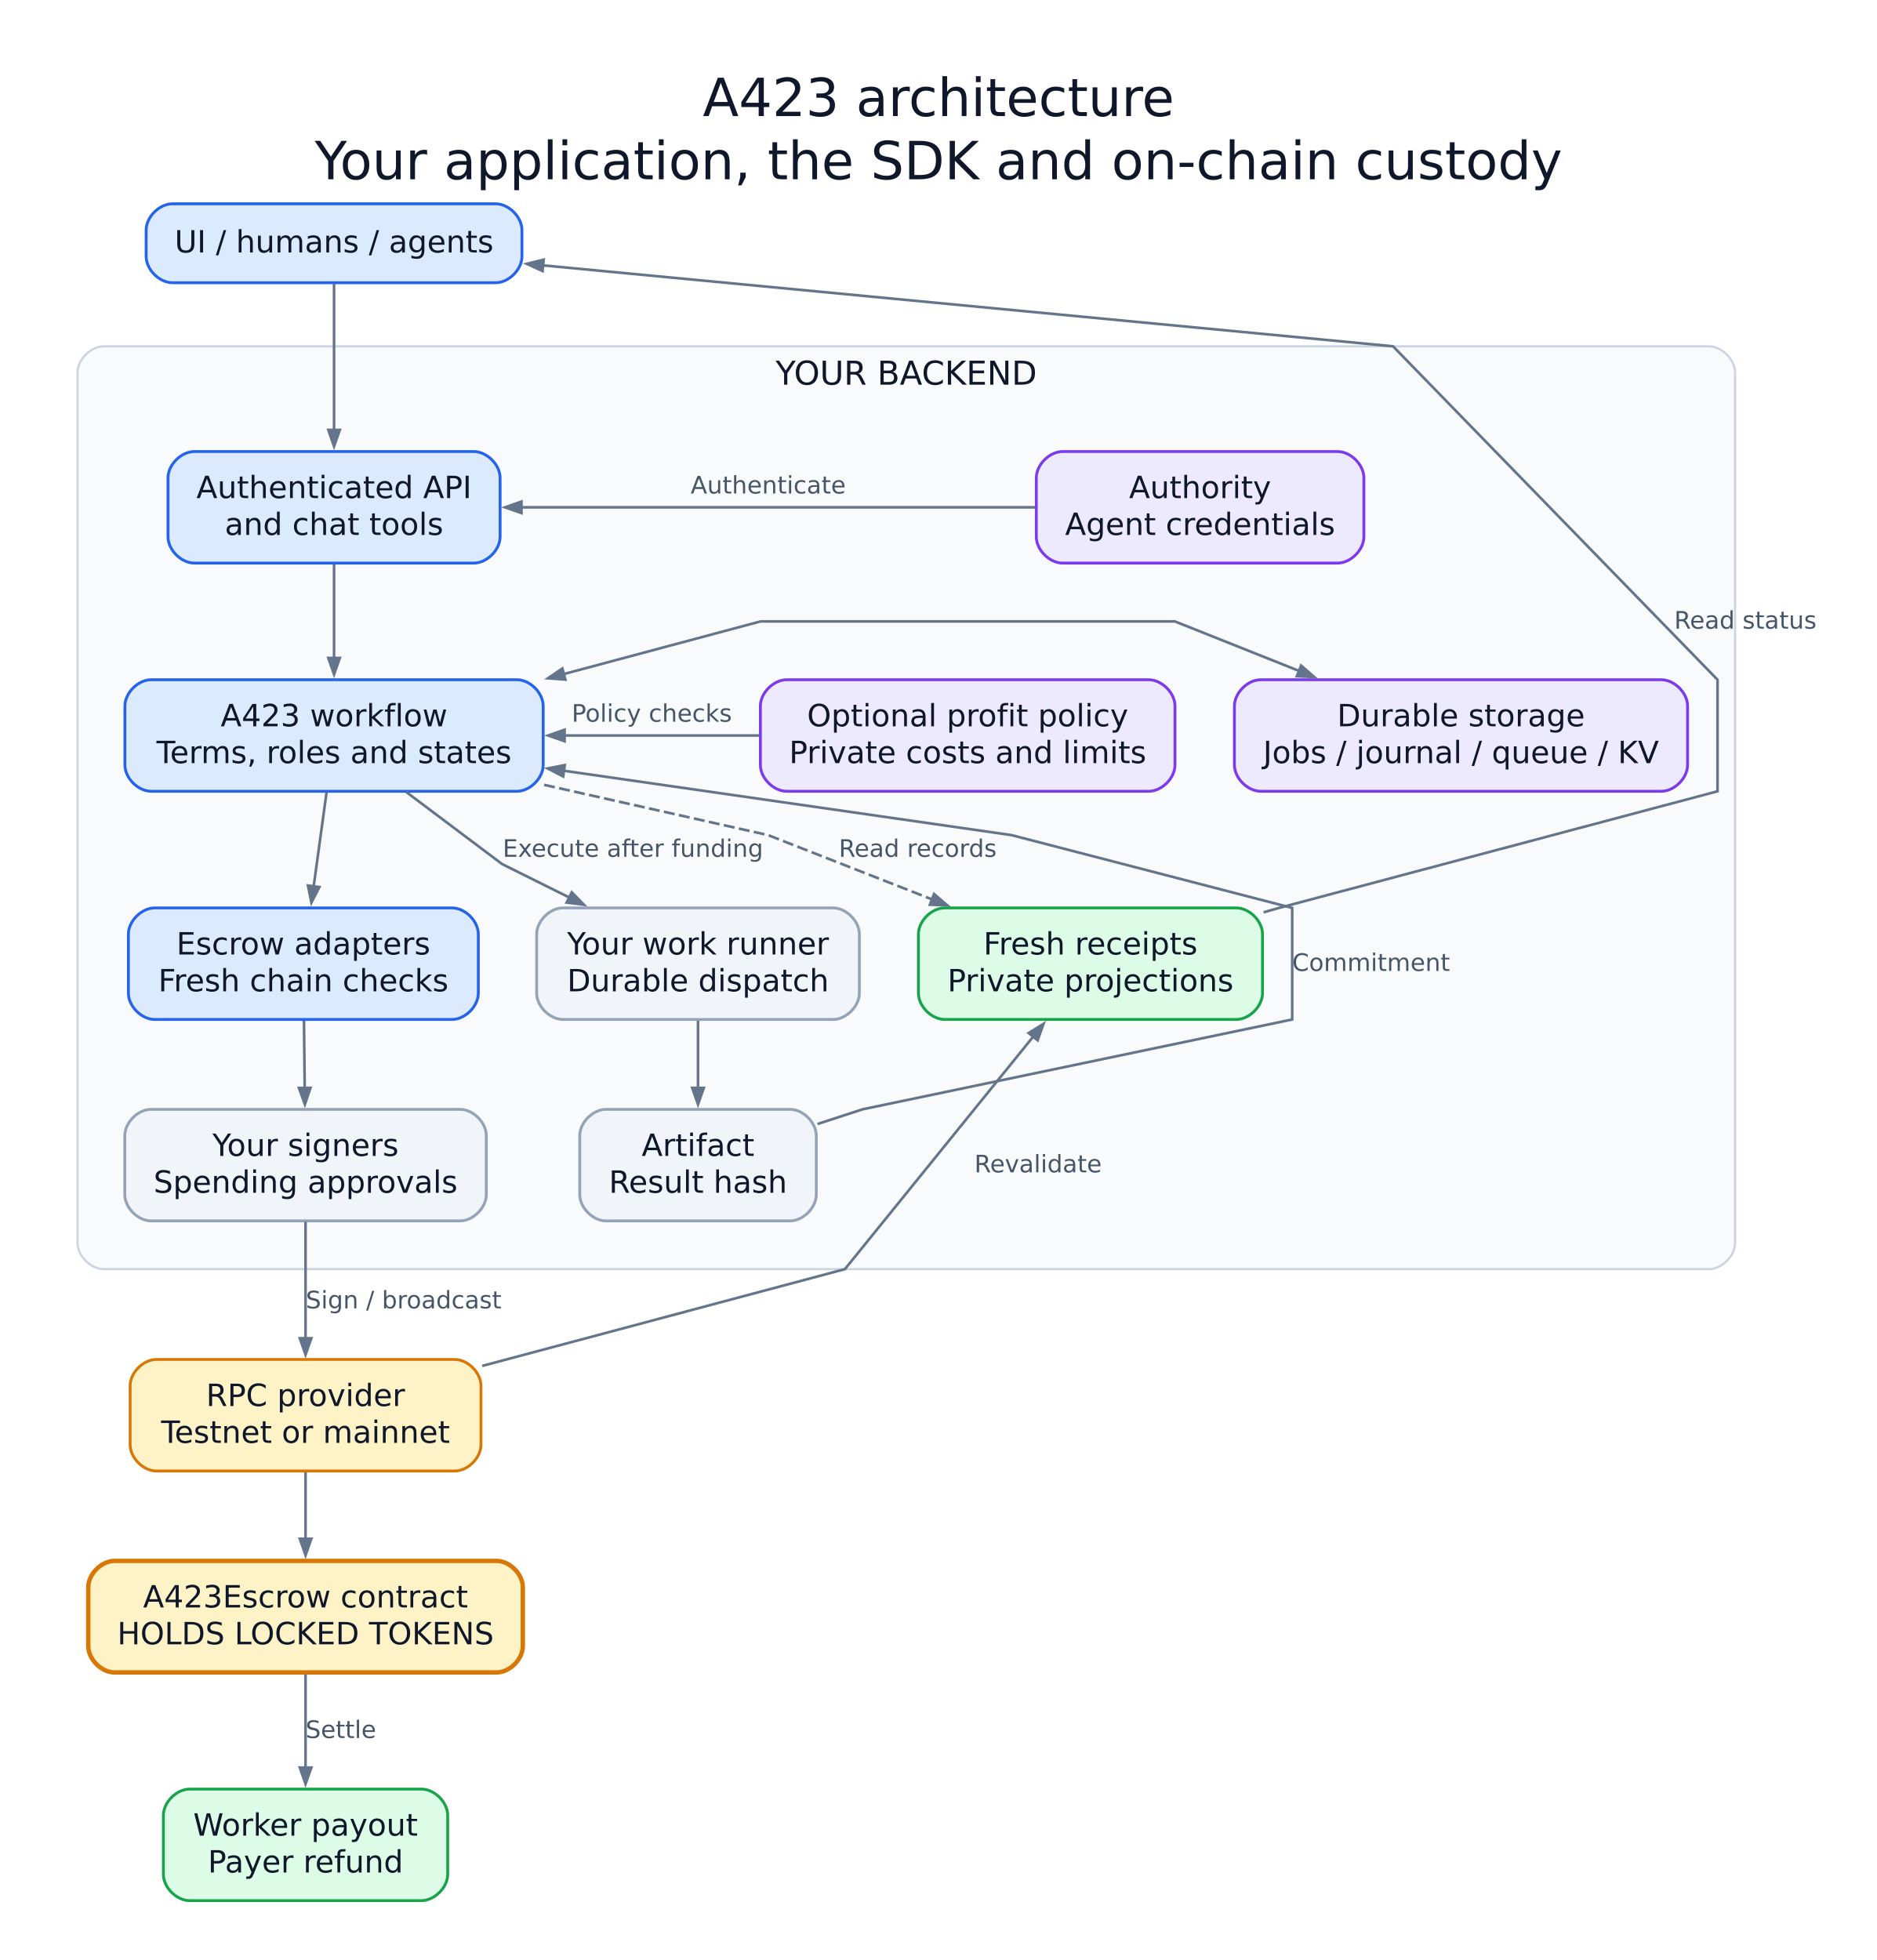
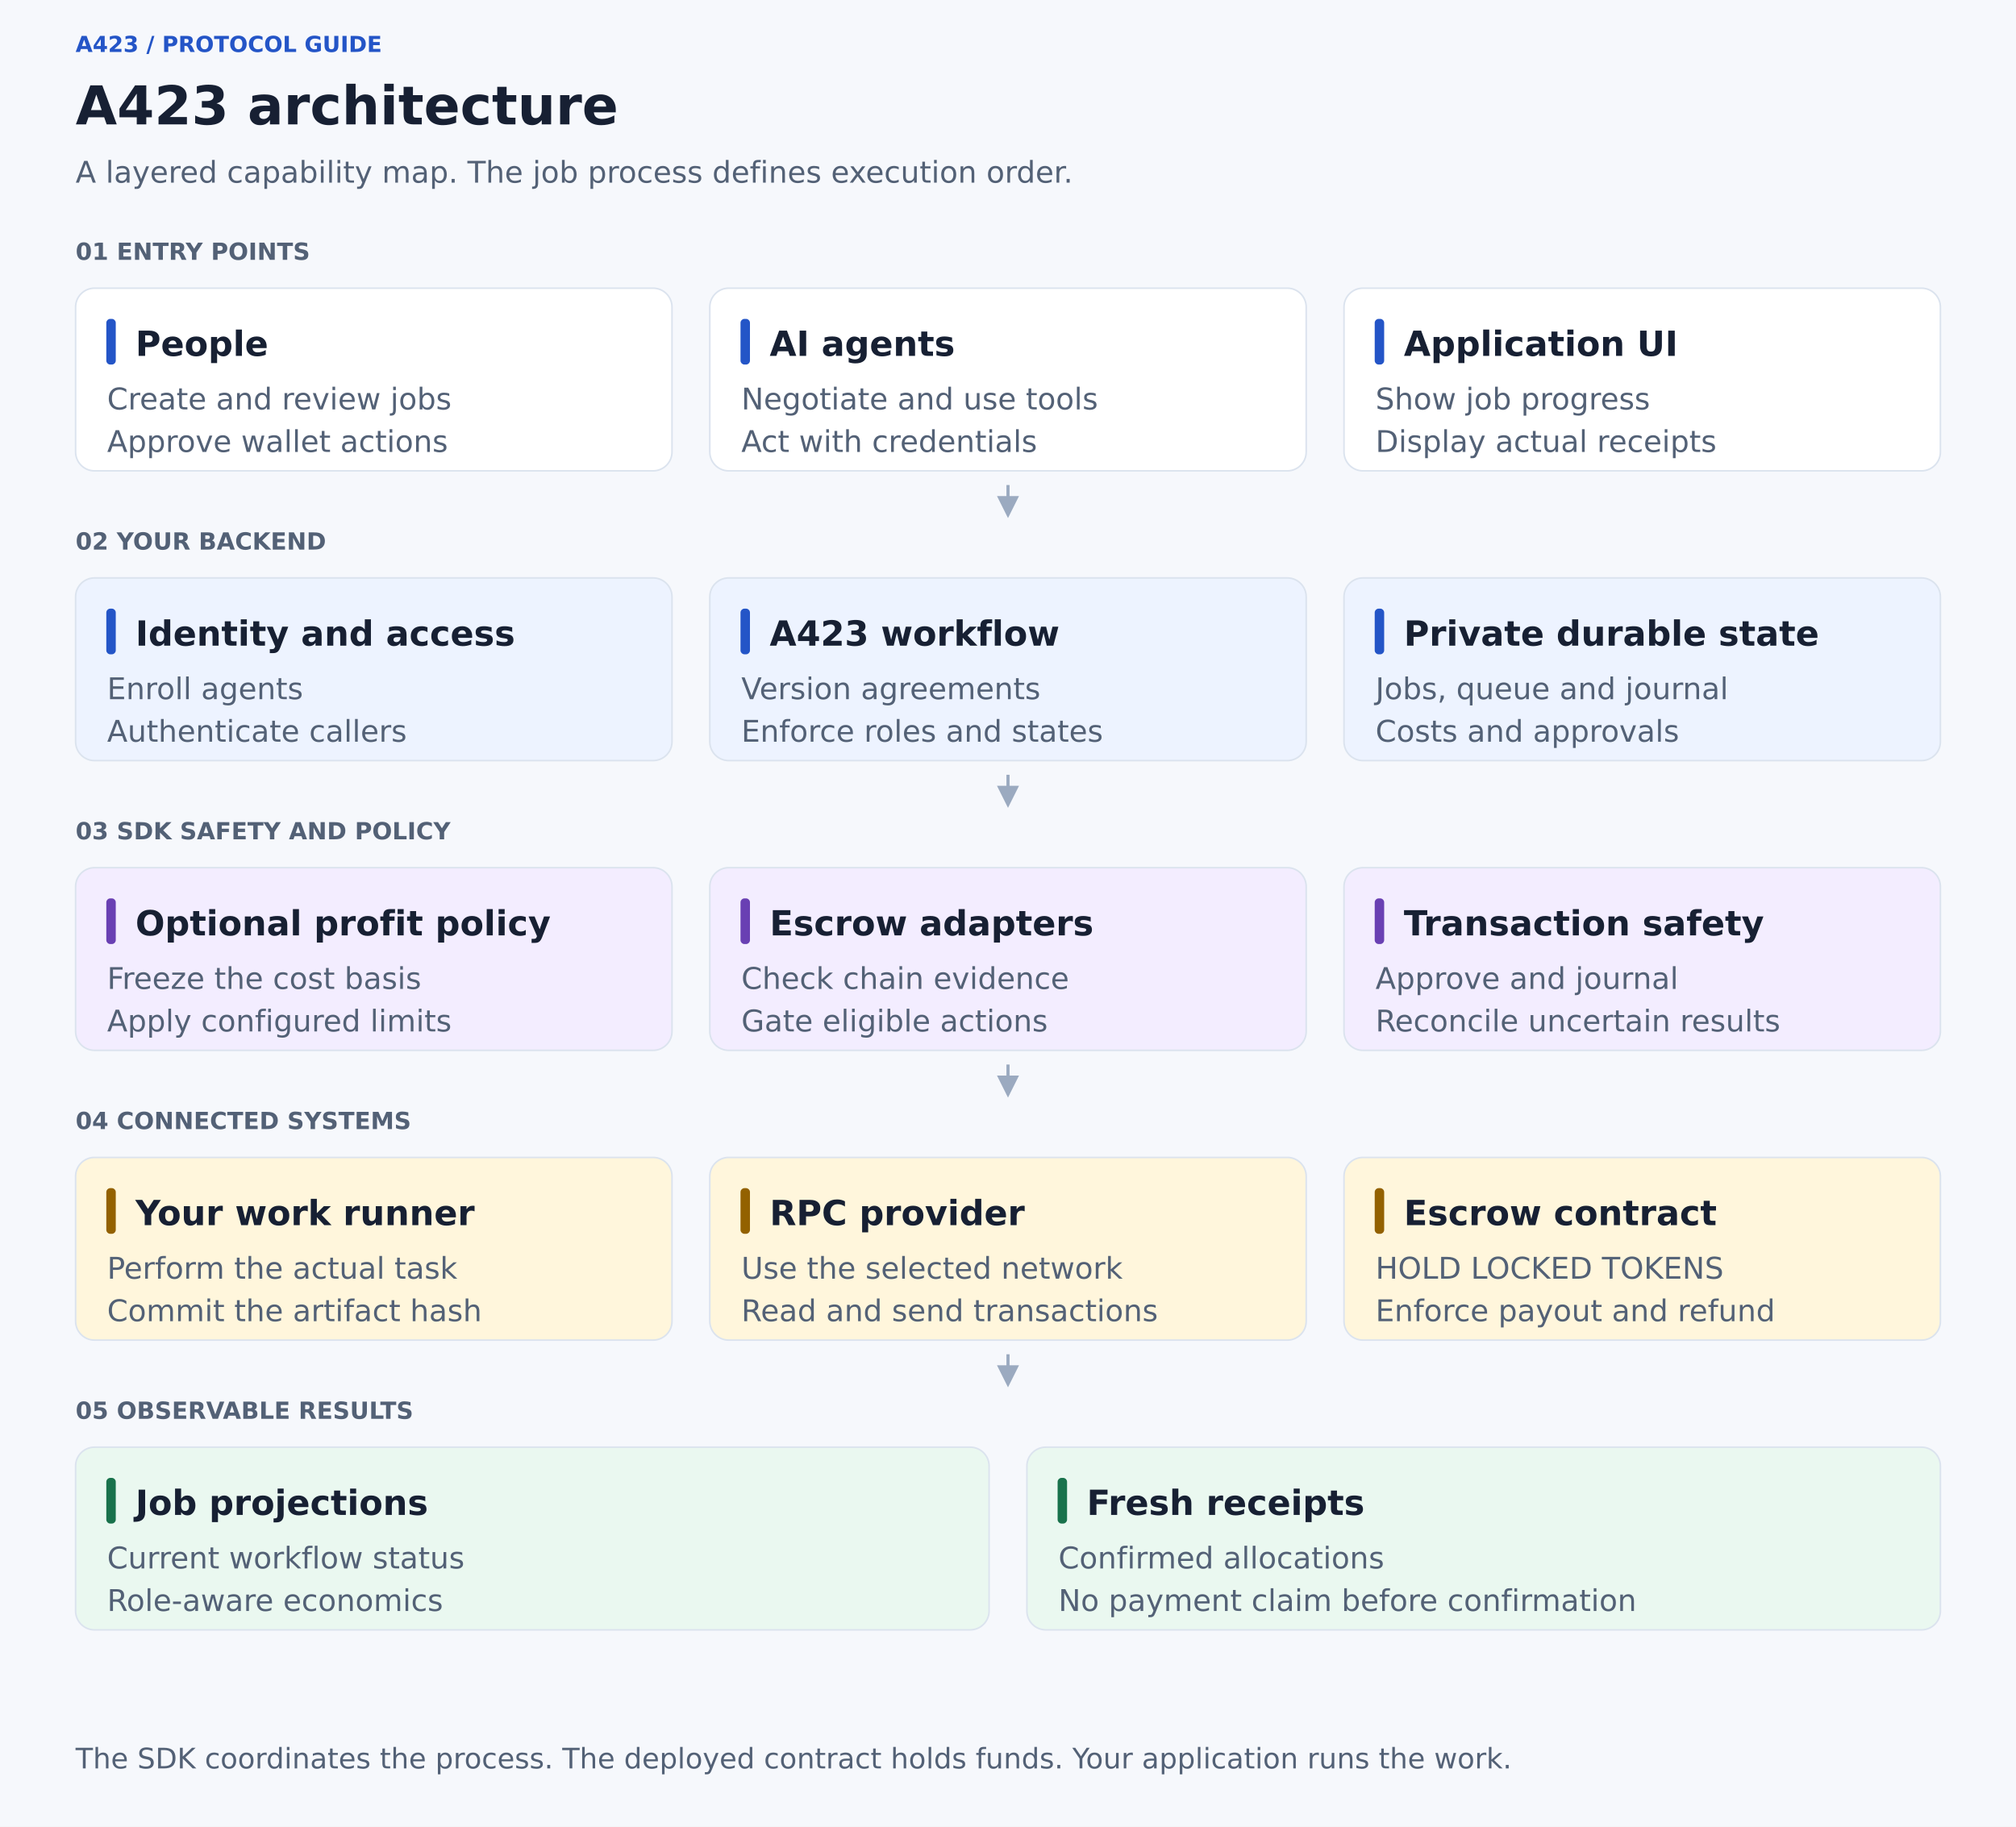
- <svg xmlns="http://www.w3.org/2000/svg" width="856pt" height="894pt" viewBox="0.00 0.00 856.00 894.00">
-   <g id="graph0" class="graph" transform="scale(1 1) rotate(0) translate(27.36 866.92)">
-     <polygon fill="white" stroke="none" points="-27.36,27.36 -27.36,-866.92 828.78,-866.92 828.78,27.36 -27.36,27.36" />
-     <text xml:space="preserve" text-anchor="middle" x="400.71" y="-813.96" font-family="DejaVu Sans" font-size="24.00" fill="#0f172a">A423 architecture</text>
-     <text xml:space="preserve" text-anchor="middle" x="400.71" y="-785.16" font-family="DejaVu Sans" font-size="24.00" fill="#0f172a">Your application, the SDK and on-chain custody</text>
-     <g id="clust1" class="cluster">
-       <path fill="#f8fafc" stroke="#cbd5e1" d="M20,-288.04C20,-288.04 752,-288.04 752,-288.04 758,-288.04 764,-294.04 764,-300.04 764,-300.04 764,-696.96 764,-696.96 764,-702.96 758,-708.96 752,-708.96 752,-708.96 20,-708.96 20,-708.96 14,-708.96 8,-702.96 8,-696.96 8,-696.96 8,-300.04 8,-300.04 8,-294.04 14,-288.04 20,-288.04" />
-       <text xml:space="preserve" text-anchor="middle" x="386" y="-691.46" font-family="DejaVu Sans" font-size="15.00" fill="#0f172a">YOUR BACKEND</text>
-     </g>
-     <g id="node1" class="node">
-       <path fill="#dbeafe" stroke="#2563eb" stroke-width="1.3" d="M198.7,-773.96C198.7,-773.96 51.3,-773.96 51.3,-773.96 45.3,-773.96 39.3,-767.96 39.3,-761.96 39.3,-761.96 39.3,-749.96 39.3,-749.96 39.3,-743.96 45.3,-737.96 51.3,-737.96 51.3,-737.96 198.7,-737.96 198.7,-737.96 204.7,-737.96 210.7,-743.96 210.7,-749.96 210.7,-749.96 210.7,-761.96 210.7,-761.96 210.7,-767.96 204.7,-773.96 198.7,-773.96" />
-       <text xml:space="preserve" text-anchor="middle" x="125" y="-751.76" font-family="DejaVu Sans" font-size="14.00" fill="#0f172a">UI / humans / agents</text>
-     </g>
-     <g id="node2" class="node">
-       <path fill="#dbeafe" stroke="#2563eb" stroke-width="1.3" d="M188.73,-660.96C188.73,-660.96 61.27,-660.96 61.27,-660.96 55.27,-660.96 49.27,-654.96 49.27,-648.96 49.27,-648.96 49.27,-622.08 49.27,-622.08 49.27,-616.08 55.27,-610.08 61.27,-610.08 61.27,-610.08 188.73,-610.08 188.73,-610.08 194.73,-610.08 200.73,-616.08 200.73,-622.08 200.73,-622.08 200.73,-648.96 200.73,-648.96 200.73,-654.96 194.73,-660.96 188.73,-660.96" />
-       <text xml:space="preserve" text-anchor="middle" x="125" y="-639.72" font-family="DejaVu Sans" font-size="14.00" fill="#0f172a">Authenticated API</text>
-       <text xml:space="preserve" text-anchor="middle" x="125" y="-622.92" font-family="DejaVu Sans" font-size="14.00" fill="#0f172a">and chat tools</text>
-     </g>
-     <g id="edge11" class="edge">
-       <path fill="none" stroke="#64748b" stroke-width="1.2" d="M125,-737.48C125,-720 125,-692.62 125,-670.79" />
-       <polygon fill="#64748b" stroke="#64748b" stroke-width="1.2" points="127.63,-670.83 125,-663.33 122.38,-670.83 127.63,-670.83" />
-     </g>
-     <g id="node4" class="node">
-       <path fill="#dbeafe" stroke="#2563eb" stroke-width="1.3" d="M208.39,-556.88C208.39,-556.88 41.61,-556.88 41.61,-556.88 35.61,-556.88 29.61,-550.88 29.61,-544.88 29.61,-544.88 29.61,-518 29.61,-518 29.61,-512 35.61,-506 41.61,-506 41.61,-506 208.39,-506 208.39,-506 214.39,-506 220.39,-512 220.39,-518 220.39,-518 220.39,-544.88 220.39,-544.88 220.39,-550.88 214.39,-556.88 208.39,-556.88" />
-       <text xml:space="preserve" text-anchor="middle" x="125" y="-535.64" font-family="DejaVu Sans" font-size="14.00" fill="#0f172a">A423 workflow</text>
-       <text xml:space="preserve" text-anchor="middle" x="125" y="-518.84" font-family="DejaVu Sans" font-size="14.00" fill="#0f172a">Terms, roles and states</text>
-     </g>
-     <g id="edge2" class="edge">
-       <path fill="none" stroke="#64748b" stroke-width="1.2" d="M125,-609.55C125,-596.57 125,-580.52 125,-566.43" />
-       <polygon fill="#64748b" stroke="#64748b" stroke-width="1.2" points="127.63,-566.82 125,-559.32 122.38,-566.82 127.63,-566.82" />
-     </g>
-     <g id="node3" class="node">
-       <path fill="#ede9fe" stroke="#7c3aed" stroke-width="1.3" d="M582.7,-660.96C582.7,-660.96 457.3,-660.96 457.3,-660.96 451.3,-660.96 445.3,-654.96 445.3,-648.96 445.3,-648.96 445.3,-622.08 445.3,-622.08 445.3,-616.08 451.3,-610.08 457.3,-610.08 457.3,-610.08 582.7,-610.08 582.7,-610.08 588.7,-610.08 594.7,-616.08 594.7,-622.08 594.7,-622.08 594.7,-648.96 594.7,-648.96 594.7,-654.96 588.7,-660.96 582.7,-660.96" />
-       <text xml:space="preserve" text-anchor="middle" x="520" y="-639.72" font-family="DejaVu Sans" font-size="14.00" fill="#0f172a">Authority</text>
-       <text xml:space="preserve" text-anchor="middle" x="520" y="-622.92" font-family="DejaVu Sans" font-size="14.00" fill="#0f172a">Agent credentials</text>
-     </g>
-     <g id="edge1" class="edge">
-       <path fill="none" stroke="#64748b" stroke-width="1.2" d="M444.74,-635.52C377.87,-635.52 280.16,-635.52 210.38,-635.52" />
-       <polygon fill="#64748b" stroke="#64748b" stroke-width="1.2" points="210.48,-632.9 202.98,-635.52 210.48,-638.15 210.48,-632.9" />
-       <text xml:space="preserve" text-anchor="middle" x="323.02" y="-641.82" font-family="DejaVu Sans" font-size="11.00" fill="#475569">Authenticate</text>
-     </g>
-     <g id="node6" class="node">
-       <path fill="#ede9fe" stroke="#7c3aed" stroke-width="1.3" d="M730.34,-556.88C730.34,-556.88 547.66,-556.88 547.66,-556.88 541.66,-556.88 535.66,-550.88 535.66,-544.88 535.66,-544.88 535.66,-518 535.66,-518 535.66,-512 541.66,-506 547.66,-506 547.66,-506 730.34,-506 730.34,-506 736.34,-506 742.34,-512 742.34,-518 742.34,-518 742.34,-544.88 742.34,-544.88 742.34,-550.88 736.34,-556.88 730.34,-556.88" />
-       <text xml:space="preserve" text-anchor="middle" x="639" y="-535.64" font-family="DejaVu Sans" font-size="14.00" fill="#0f172a">Durable storage</text>
-       <text xml:space="preserve" text-anchor="middle" x="639" y="-518.84" font-family="DejaVu Sans" font-size="14.00" fill="#0f172a">Jobs / journal / queue / KV</text>
-     </g>
-     <g id="edge4" class="edge">
-       <path fill="none" stroke="#64748b" stroke-width="1.2" d="M229.74,-559.46C275.74,-571.77 319.5,-583.48 319.5,-583.48 319.5,-583.48 508.5,-583.48 508.5,-583.48 508.5,-583.48 535.76,-572.61 565.36,-560.81" />
-       <polygon fill="#64748b" stroke="#64748b" stroke-width="1.2" points="230.5,-556.95 222.58,-557.55 229.15,-562.02 230.5,-556.95" />
-       <polygon fill="#64748b" stroke="#64748b" stroke-width="1.2" points="566.07,-563.35 572.06,-558.13 564.12,-558.47 566.07,-563.35" />
-     </g>
-     <g id="node7" class="node">
-       <path fill="#dbeafe" stroke="#2563eb" stroke-width="1.3" d="M178.8,-452.8C178.8,-452.8 43.2,-452.8 43.2,-452.8 37.2,-452.8 31.2,-446.8 31.2,-440.8 31.2,-440.8 31.2,-413.92 31.2,-413.92 31.2,-407.92 37.2,-401.92 43.2,-401.92 43.2,-401.92 178.8,-401.92 178.8,-401.92 184.8,-401.92 190.8,-407.92 190.8,-413.92 190.8,-413.92 190.8,-440.8 190.8,-440.8 190.8,-446.8 184.8,-452.8 178.8,-452.8" />
-       <text xml:space="preserve" text-anchor="middle" x="111" y="-431.56" font-family="DejaVu Sans" font-size="14.00" fill="#0f172a">Escrow adapters</text>
-       <text xml:space="preserve" text-anchor="middle" x="111" y="-414.76" font-family="DejaVu Sans" font-size="14.00" fill="#0f172a">Fresh chain checks</text>
-     </g>
-     <g id="edge5" class="edge">
-       <path fill="none" stroke="#64748b" stroke-width="1.2" d="M121.58,-505.47C119.8,-492.49 117.59,-476.44 115.66,-462.35" />
-       <polygon fill="#64748b" stroke="#64748b" stroke-width="1.2" points="118.3,-462.3 114.68,-455.23 113.1,-463.01 118.3,-462.3" />
-     </g>
-     <g id="node9" class="node">
-       <path fill="#f1f5f9" stroke="#94a3b8" stroke-width="1.3" d="M352.59,-452.8C352.59,-452.8 229.41,-452.8 229.41,-452.8 223.41,-452.8 217.41,-446.8 217.41,-440.8 217.41,-440.8 217.41,-413.92 217.41,-413.92 217.41,-407.92 223.41,-401.92 229.41,-401.92 229.41,-401.92 352.59,-401.92 352.59,-401.92 358.59,-401.92 364.59,-407.92 364.59,-413.92 364.59,-413.92 364.59,-440.8 364.59,-440.8 364.59,-446.8 358.59,-452.8 352.59,-452.8" />
-       <text xml:space="preserve" text-anchor="middle" x="291" y="-431.56" font-family="DejaVu Sans" font-size="14.00" fill="#0f172a">Your work runner</text>
-       <text xml:space="preserve" text-anchor="middle" x="291" y="-414.76" font-family="DejaVu Sans" font-size="14.00" fill="#0f172a">Durable dispatch</text>
-     </g>
-     <g id="edge6" class="edge">
-       <path fill="none" stroke="#64748b" stroke-width="1.2" d="M157.95,-505.66C178.73,-490.04 201.65,-472.8 201.65,-472.8 201.65,-472.8 215.69,-465.82 232.63,-457.39" />
-       <polygon fill="#64748b" stroke="#64748b" stroke-width="1.2" points="233.41,-459.94 238.96,-454.25 231.07,-455.24 233.41,-459.94" />
-       <text xml:space="preserve" text-anchor="middle" x="261.33" y="-476.1" font-family="DejaVu Sans" font-size="11.00" fill="#475569">Execute after funding</text>
-     </g>
-     <g id="node11" class="node">
-       <path fill="#dcfce7" stroke="#16a34a" stroke-width="1.3" d="M536.47,-452.8C536.47,-452.8 403.53,-452.8 403.53,-452.8 397.53,-452.8 391.53,-446.8 391.53,-440.8 391.53,-440.8 391.53,-413.92 391.53,-413.92 391.53,-407.92 397.53,-401.92 403.53,-401.92 403.53,-401.92 536.47,-401.92 536.47,-401.92 542.47,-401.92 548.47,-407.92 548.47,-413.92 548.47,-413.92 548.47,-440.8 548.47,-440.8 548.47,-446.8 542.47,-452.8 536.47,-452.8" />
-       <text xml:space="preserve" text-anchor="middle" x="470" y="-431.56" font-family="DejaVu Sans" font-size="14.00" fill="#0f172a">Fresh receipts</text>
-       <text xml:space="preserve" text-anchor="middle" x="470" y="-414.76" font-family="DejaVu Sans" font-size="14.00" fill="#0f172a">Private projections</text>
-     </g>
-     <g id="edge10" class="edge">
-       <path fill="none" stroke="#64748b" stroke-width="1.2" stroke-dasharray="5,2" d="M220.81,-508.94C271.35,-497.59 323,-486 323,-486 323,-486 360.73,-471.21 397.96,-456.61" />
-       <polygon fill="#64748b" stroke="#64748b" stroke-width="1.2" points="398.66,-459.15 404.69,-453.97 396.75,-454.26 398.66,-459.15" />
-       <text xml:space="preserve" text-anchor="middle" x="391.22" y="-476.1" font-family="DejaVu Sans" font-size="11.00" fill="#475569">Read records</text>
-     </g>
-     <g id="node5" class="node">
-       <path fill="#ede9fe" stroke="#7c3aed" stroke-width="1.3" d="M496.55,-556.88C496.55,-556.88 331.45,-556.88 331.45,-556.88 325.45,-556.88 319.45,-550.88 319.45,-544.88 319.45,-544.88 319.45,-518 319.45,-518 319.45,-512 325.45,-506 331.45,-506 331.45,-506 496.55,-506 496.55,-506 502.55,-506 508.55,-512 508.55,-518 508.55,-518 508.55,-544.88 508.55,-544.88 508.55,-550.88 502.55,-556.88 496.55,-556.88" />
-       <text xml:space="preserve" text-anchor="middle" x="414" y="-535.64" font-family="DejaVu Sans" font-size="14.00" fill="#0f172a">Optional profit policy</text>
-       <text xml:space="preserve" text-anchor="middle" x="414" y="-518.84" font-family="DejaVu Sans" font-size="14.00" fill="#0f172a">Private costs and limits</text>
-     </g>
-     <g id="edge3" class="edge">
-       <path fill="none" stroke="#64748b" stroke-width="1.2" d="M318.92,-531.44C290.38,-531.44 258.92,-531.44 229.79,-531.44" />
-       <polygon fill="#64748b" stroke="#64748b" stroke-width="1.2" points="230.15,-528.82 222.65,-531.44 230.15,-534.07 230.15,-528.82" />
-       <text xml:space="preserve" text-anchor="middle" x="269.92" y="-537.74" font-family="DejaVu Sans" font-size="11.00" fill="#475569">Policy checks</text>
-     </g>
-     <g id="node8" class="node">
-       <path fill="#f1f5f9" stroke="#94a3b8" stroke-width="1.3" d="M182.44,-360.92C182.44,-360.92 41.56,-360.92 41.56,-360.92 35.56,-360.92 29.56,-354.92 29.56,-348.92 29.56,-348.92 29.56,-322.04 29.56,-322.04 29.56,-316.04 35.56,-310.04 41.56,-310.04 41.56,-310.04 182.44,-310.04 182.44,-310.04 188.44,-310.04 194.44,-316.04 194.44,-322.04 194.44,-322.04 194.44,-348.92 194.44,-348.92 194.44,-354.92 188.44,-360.92 182.44,-360.92" />
-       <text xml:space="preserve" text-anchor="middle" x="112" y="-339.68" font-family="DejaVu Sans" font-size="14.00" fill="#0f172a">Your signers</text>
-       <text xml:space="preserve" text-anchor="middle" x="112" y="-322.88" font-family="DejaVu Sans" font-size="14.00" fill="#0f172a">Spending approvals</text>
-     </g>
-     <g id="edge9" class="edge">
-       <path fill="none" stroke="#64748b" stroke-width="1.2" d="M111.28,-401.32C111.38,-391.78 111.51,-380.73 111.62,-370.49" />
-       <polygon fill="#64748b" stroke="#64748b" stroke-width="1.2" points="114.24,-370.73 111.7,-363.2 108.99,-370.67 114.24,-370.73" />
-     </g>
-     <g id="node12" class="node">
-       <path fill="#fef3c7" stroke="#d97706" stroke-width="1.3" d="M180.01,-246.84C180.01,-246.84 43.99,-246.84 43.99,-246.84 37.99,-246.84 31.99,-240.84 31.99,-234.84 31.99,-234.84 31.99,-207.96 31.99,-207.96 31.99,-201.96 37.99,-195.96 43.99,-195.96 43.99,-195.96 180.01,-195.96 180.01,-195.96 186.01,-195.96 192.01,-201.96 192.01,-207.96 192.01,-207.96 192.01,-234.84 192.01,-234.84 192.01,-240.84 186.01,-246.84 180.01,-246.84" />
-       <text xml:space="preserve" text-anchor="middle" x="112" y="-225.6" font-family="DejaVu Sans" font-size="14.00" fill="#0f172a">RPC provider</text>
-       <text xml:space="preserve" text-anchor="middle" x="112" y="-208.8" font-family="DejaVu Sans" font-size="14.00" fill="#0f172a">Testnet or mainnet</text>
-     </g>
-     <g id="edge12" class="edge">
-       <path fill="none" stroke="#64748b" stroke-width="1.2" d="M112,-309.61C112,-293.93 112,-273.5 112,-256.34" />
-       <polygon fill="#64748b" stroke="#64748b" stroke-width="1.2" points="114.63,-256.52 112,-249.02 109.38,-256.52 114.63,-256.52" />
-       <text xml:space="preserve" text-anchor="middle" x="156.74" y="-270.14" font-family="DejaVu Sans" font-size="11.00" fill="#475569">Sign / broadcast</text>
-     </g>
-     <g id="node10" class="node">
-       <path fill="#f1f5f9" stroke="#94a3b8" stroke-width="1.3" d="M332.94,-360.92C332.94,-360.92 249.06,-360.92 249.06,-360.92 243.06,-360.92 237.06,-354.92 237.06,-348.92 237.06,-348.92 237.06,-322.04 237.06,-322.04 237.06,-316.04 243.06,-310.04 249.06,-310.04 249.06,-310.04 332.94,-310.04 332.94,-310.04 338.94,-310.04 344.94,-316.04 344.94,-322.04 344.94,-322.04 344.94,-348.92 344.94,-348.92 344.94,-354.92 338.94,-360.92 332.94,-360.92" />
-       <text xml:space="preserve" text-anchor="middle" x="291" y="-339.68" font-family="DejaVu Sans" font-size="14.00" fill="#0f172a">Artifact</text>
-       <text xml:space="preserve" text-anchor="middle" x="291" y="-322.88" font-family="DejaVu Sans" font-size="14.00" fill="#0f172a">Result hash</text>
-     </g>
-     <g id="edge7" class="edge">
-       <path fill="none" stroke="#64748b" stroke-width="1.2" d="M291,-401.32C291,-391.78 291,-380.73 291,-370.49" />
-       <polygon fill="#64748b" stroke="#64748b" stroke-width="1.2" points="293.63,-370.7 291,-363.2 288.38,-370.7 293.63,-370.7" />
-     </g>
-     <g id="edge8" class="edge">
-       <path fill="none" stroke="#64748b" stroke-width="1.2" d="M345.51,-354.24C357.14,-358.03 366,-360.92 366,-360.92 366,-360.92 562,-401.92 562,-401.92 562,-401.92 562,-452.8 562,-452.8 562,-452.8 434,-486 434,-486 434,-486 319.41,-502.48 229.79,-515.37" />
-       <polygon fill="#64748b" stroke="#64748b" stroke-width="1.2" points="229.5,-512.76 222.45,-516.42 230.25,-517.96 229.5,-512.76" />
-       <text xml:space="preserve" text-anchor="middle" x="597.99" y="-424.06" font-family="DejaVu Sans" font-size="11.00" fill="#475569">Commitment</text>
-     </g>
-     <g id="edge16" class="edge">
-       <path fill="none" stroke="#64748b" stroke-width="1.2" d="M548.96,-450.8C553.34,-452.04 556,-452.8 556,-452.8 556,-452.8 756,-506 756,-506 756,-506 756,-556.88 756,-556.88 756,-556.88 608,-708.96 608,-708.96 608,-708.96 360.9,-732.49 220.18,-745.89" />
-       <polygon fill="#64748b" stroke="#64748b" stroke-width="1.2" points="220.1,-743.27 212.88,-746.59 220.6,-748.49 220.1,-743.27" />
-       <text xml:space="preserve" text-anchor="middle" x="768.71" y="-580.18" font-family="DejaVu Sans" font-size="11.00" fill="#475569">Read status</text>
-     </g>
-     <g id="edge15" class="edge">
-       <path fill="none" stroke="#64748b" stroke-width="1.2" d="M192.55,-243.89C264.29,-263.04 358,-288.04 358,-288.04 358,-288.04 410.9,-353.37 443.99,-394.23" />
-       <polygon fill="#64748b" stroke="#64748b" stroke-width="1.2" points="441.81,-395.72 448.57,-399.9 445.9,-392.42 441.81,-395.72" />
-       <text xml:space="preserve" text-anchor="middle" x="446.09" y="-332.18" font-family="DejaVu Sans" font-size="11.00" fill="#475569">Revalidate</text>
-     </g>
-     <g id="node13" class="node">
-       <path fill="#fef3c7" stroke="#d97706" stroke-width="2" d="M199.1,-154.96C199.1,-154.96 24.9,-154.96 24.9,-154.96 18.9,-154.96 12.9,-148.96 12.9,-142.96 12.9,-142.96 12.9,-116.08 12.9,-116.08 12.9,-110.08 18.9,-104.08 24.9,-104.08 24.9,-104.08 199.1,-104.08 199.1,-104.08 205.1,-104.08 211.1,-110.08 211.1,-116.08 211.1,-116.08 211.1,-142.96 211.1,-142.96 211.1,-148.96 205.1,-154.96 199.1,-154.96" />
-       <text xml:space="preserve" text-anchor="middle" x="112" y="-133.72" font-family="DejaVu Sans" font-size="14.00" fill="#0f172a">A423Escrow contract</text>
-       <text xml:space="preserve" text-anchor="middle" x="112" y="-116.92" font-family="DejaVu Sans" font-size="14.00" fill="#0f172a">HOLDS LOCKED TOKENS</text>
-     </g>
-     <g id="edge13" class="edge">
-       <path fill="none" stroke="#64748b" stroke-width="1.2" d="M112,-195.36C112,-185.9 112,-174.96 112,-164.79" />
-       <polygon fill="#64748b" stroke="#64748b" stroke-width="1.2" points="114.63,-165.05 112,-157.55 109.38,-165.05 114.63,-165.05" />
-     </g>
-     <g id="node14" class="node">
-       <path fill="#dcfce7" stroke="#16a34a" stroke-width="1.3" d="M164.84,-50.88C164.84,-50.88 59.16,-50.88 59.16,-50.88 53.16,-50.88 47.16,-44.88 47.16,-38.88 47.16,-38.88 47.16,-12 47.16,-12 47.16,-6 53.16,0 59.16,0 59.16,0 164.84,0 164.84,0 170.84,0 176.84,-6 176.84,-12 176.84,-12 176.84,-38.88 176.84,-38.88 176.84,-44.88 170.84,-50.88 164.84,-50.88" />
-       <text xml:space="preserve" text-anchor="middle" x="112" y="-29.64" font-family="DejaVu Sans" font-size="14.00" fill="#0f172a">Worker payout</text>
-       <text xml:space="preserve" text-anchor="middle" x="112" y="-12.84" font-family="DejaVu Sans" font-size="14.00" fill="#0f172a">Payer refund</text>
-     </g>
-     <g id="edge14" class="edge">
-       <path fill="none" stroke="#64748b" stroke-width="1.2" d="M112,-103.29C112,-90.43 112,-74.61 112,-60.67" />
-       <polygon fill="#64748b" stroke="#64748b" stroke-width="1.2" points="114.63,-60.7 112,-53.2 109.38,-60.7 114.63,-60.7" />
-       <text xml:space="preserve" text-anchor="middle" x="128.1" y="-74.18" font-family="DejaVu Sans" font-size="11.00" fill="#475569">Settle</text>
-     </g>
-   </g>
+ <svg xmlns="http://www.w3.org/2000/svg" width="1280" height="1160" viewBox="0 0 1280 1160" role="img" aria-labelledby="title desc" font-family="DejaVu Sans, sans-serif">
+   <defs>
+     <marker id="arrow" markerWidth="7" markerHeight="7" refX="6" refY="3.5" orient="auto">
+       <path d="M0,0 L7,3.5 L0,7 Z" fill="#9baac0" />
+     </marker>
+   </defs>
+   <rect width="1280" height="1160" fill="#f6f8fc" />
+   <text x="48" y="33" font-size="14" fill="#2455c7" font-weight="700" data-max-width="1184">A423  /  PROTOCOL GUIDE</text>
+   <text x="48" y="79" font-size="34" fill="#172033" font-weight="700" data-max-width="1184">A423 architecture</text>
+   <text x="48" y="116" font-size="19" fill="#536176" font-weight="400" data-max-width="1184">A layered capability map. The job process defines execution order.</text>
+   <text x="48" y="165" font-size="15" fill="#536176" font-weight="700" data-max-width="1184">01  ENTRY POINTS</text>
+   <rect x="48" y="183" width="378.667" height="116" rx="12" fill="white" stroke="#dbe3ee" />
+   <rect x="68" y="203" width="5" height="28" rx="2" fill="#2455c7" stroke="#2455c7" />
+   <text x="86" y="226" font-size="22" fill="#172033" font-weight="700" data-max-width="320.6666666666667">People</text>
+   <text x="68" y="260" font-size="19" fill="#536176" font-weight="400" data-max-width="338.6666666666667">Create and review jobs</text>
+   <text x="68" y="287" font-size="19" fill="#536176" font-weight="400" data-max-width="338.6666666666667">Approve wallet actions</text>
+   <rect x="450.667" y="183" width="378.667" height="116" rx="12" fill="white" stroke="#dbe3ee" />
+   <rect x="470.667" y="203" width="5" height="28" rx="2" fill="#2455c7" stroke="#2455c7" />
+   <text x="488.667" y="226" font-size="22" fill="#172033" font-weight="700" data-max-width="320.6666666666667">AI agents</text>
+   <text x="470.667" y="260" font-size="19" fill="#536176" font-weight="400" data-max-width="338.6666666666667">Negotiate and use tools</text>
+   <text x="470.667" y="287" font-size="19" fill="#536176" font-weight="400" data-max-width="338.6666666666667">Act with credentials</text>
+   <rect x="853.333" y="183" width="378.667" height="116" rx="12" fill="white" stroke="#dbe3ee" />
+   <rect x="873.333" y="203" width="5" height="28" rx="2" fill="#2455c7" stroke="#2455c7" />
+   <text x="891.333" y="226" font-size="22" fill="#172033" font-weight="700" data-max-width="320.6666666666667">Application UI</text>
+   <text x="873.333" y="260" font-size="19" fill="#536176" font-weight="400" data-max-width="338.6666666666667">Show job progress</text>
+   <text x="873.333" y="287" font-size="19" fill="#536176" font-weight="400" data-max-width="338.6666666666667">Display actual receipts</text>
+   <line x1="640" y1="308" x2="640" y2="327" stroke="#9baac0" stroke-width="2" marker-end="url(#arrow)" />
+   <text x="48" y="349" font-size="15" fill="#536176" font-weight="700" data-max-width="1184">02  YOUR BACKEND</text>
+   <rect x="48" y="367" width="378.667" height="116" rx="12" fill="#edf3ff" stroke="#dbe3ee" />
+   <rect x="68" y="387" width="5" height="28" rx="2" fill="#2455c7" stroke="#2455c7" />
+   <text x="86" y="410" font-size="22" fill="#172033" font-weight="700" data-max-width="320.6666666666667">Identity and access</text>
+   <text x="68" y="444" font-size="19" fill="#536176" font-weight="400" data-max-width="338.6666666666667">Enroll agents</text>
+   <text x="68" y="471" font-size="19" fill="#536176" font-weight="400" data-max-width="338.6666666666667">Authenticate callers</text>
+   <rect x="450.667" y="367" width="378.667" height="116" rx="12" fill="#edf3ff" stroke="#dbe3ee" />
+   <rect x="470.667" y="387" width="5" height="28" rx="2" fill="#2455c7" stroke="#2455c7" />
+   <text x="488.667" y="410" font-size="22" fill="#172033" font-weight="700" data-max-width="320.6666666666667">A423 workflow</text>
+   <text x="470.667" y="444" font-size="19" fill="#536176" font-weight="400" data-max-width="338.6666666666667">Version agreements</text>
+   <text x="470.667" y="471" font-size="19" fill="#536176" font-weight="400" data-max-width="338.6666666666667">Enforce roles and states</text>
+   <rect x="853.333" y="367" width="378.667" height="116" rx="12" fill="#edf3ff" stroke="#dbe3ee" />
+   <rect x="873.333" y="387" width="5" height="28" rx="2" fill="#2455c7" stroke="#2455c7" />
+   <text x="891.333" y="410" font-size="22" fill="#172033" font-weight="700" data-max-width="320.6666666666667">Private durable state</text>
+   <text x="873.333" y="444" font-size="19" fill="#536176" font-weight="400" data-max-width="338.6666666666667">Jobs, queue and journal</text>
+   <text x="873.333" y="471" font-size="19" fill="#536176" font-weight="400" data-max-width="338.6666666666667">Costs and approvals</text>
+   <line x1="640" y1="492" x2="640" y2="511" stroke="#9baac0" stroke-width="2" marker-end="url(#arrow)" />
+   <text x="48" y="533" font-size="15" fill="#536176" font-weight="700" data-max-width="1184">03  SDK SAFETY AND POLICY</text>
+   <rect x="48" y="551" width="378.667" height="116" rx="12" fill="#f3edff" stroke="#dbe3ee" />
+   <rect x="68" y="571" width="5" height="28" rx="2" fill="#6940b3" stroke="#6940b3" />
+   <text x="86" y="594" font-size="22" fill="#172033" font-weight="700" data-max-width="320.6666666666667">Optional profit policy</text>
+   <text x="68" y="628" font-size="19" fill="#536176" font-weight="400" data-max-width="338.6666666666667">Freeze the cost basis</text>
+   <text x="68" y="655" font-size="19" fill="#536176" font-weight="400" data-max-width="338.6666666666667">Apply configured limits</text>
+   <rect x="450.667" y="551" width="378.667" height="116" rx="12" fill="#f3edff" stroke="#dbe3ee" />
+   <rect x="470.667" y="571" width="5" height="28" rx="2" fill="#6940b3" stroke="#6940b3" />
+   <text x="488.667" y="594" font-size="22" fill="#172033" font-weight="700" data-max-width="320.6666666666667">Escrow adapters</text>
+   <text x="470.667" y="628" font-size="19" fill="#536176" font-weight="400" data-max-width="338.6666666666667">Check chain evidence</text>
+   <text x="470.667" y="655" font-size="19" fill="#536176" font-weight="400" data-max-width="338.6666666666667">Gate eligible actions</text>
+   <rect x="853.333" y="551" width="378.667" height="116" rx="12" fill="#f3edff" stroke="#dbe3ee" />
+   <rect x="873.333" y="571" width="5" height="28" rx="2" fill="#6940b3" stroke="#6940b3" />
+   <text x="891.333" y="594" font-size="22" fill="#172033" font-weight="700" data-max-width="320.6666666666667">Transaction safety</text>
+   <text x="873.333" y="628" font-size="19" fill="#536176" font-weight="400" data-max-width="338.6666666666667">Approve and journal</text>
+   <text x="873.333" y="655" font-size="19" fill="#536176" font-weight="400" data-max-width="338.6666666666667">Reconcile uncertain results</text>
+   <line x1="640" y1="676" x2="640" y2="695" stroke="#9baac0" stroke-width="2" marker-end="url(#arrow)" />
+   <text x="48" y="717" font-size="15" fill="#536176" font-weight="700" data-max-width="1184">04  CONNECTED SYSTEMS</text>
+   <rect x="48" y="735" width="378.667" height="116" rx="12" fill="#fff6dc" stroke="#dbe3ee" />
+   <rect x="68" y="755" width="5" height="28" rx="2" fill="#936100" stroke="#936100" />
+   <text x="86" y="778" font-size="22" fill="#172033" font-weight="700" data-max-width="320.6666666666667">Your work runner</text>
+   <text x="68" y="812" font-size="19" fill="#536176" font-weight="400" data-max-width="338.6666666666667">Perform the actual task</text>
+   <text x="68" y="839" font-size="19" fill="#536176" font-weight="400" data-max-width="338.6666666666667">Commit the artifact hash</text>
+   <rect x="450.667" y="735" width="378.667" height="116" rx="12" fill="#fff6dc" stroke="#dbe3ee" />
+   <rect x="470.667" y="755" width="5" height="28" rx="2" fill="#936100" stroke="#936100" />
+   <text x="488.667" y="778" font-size="22" fill="#172033" font-weight="700" data-max-width="320.6666666666667">RPC provider</text>
+   <text x="470.667" y="812" font-size="19" fill="#536176" font-weight="400" data-max-width="338.6666666666667">Use the selected network</text>
+   <text x="470.667" y="839" font-size="19" fill="#536176" font-weight="400" data-max-width="338.6666666666667">Read and send transactions</text>
+   <rect x="853.333" y="735" width="378.667" height="116" rx="12" fill="#fff6dc" stroke="#dbe3ee" />
+   <rect x="873.333" y="755" width="5" height="28" rx="2" fill="#936100" stroke="#936100" />
+   <text x="891.333" y="778" font-size="22" fill="#172033" font-weight="700" data-max-width="320.6666666666667">Escrow contract</text>
+   <text x="873.333" y="812" font-size="19" fill="#536176" font-weight="400" data-max-width="338.6666666666667">HOLD LOCKED TOKENS</text>
+   <text x="873.333" y="839" font-size="19" fill="#536176" font-weight="400" data-max-width="338.6666666666667">Enforce payout and refund</text>
+   <line x1="640" y1="860" x2="640" y2="879" stroke="#9baac0" stroke-width="2" marker-end="url(#arrow)" />
+   <text x="48" y="901" font-size="15" fill="#536176" font-weight="700" data-max-width="1184">05  OBSERVABLE RESULTS</text>
+   <rect x="48" y="919" width="580" height="116" rx="12" fill="#eaf8f0" stroke="#dbe3ee" />
+   <rect x="68" y="939" width="5" height="28" rx="2" fill="#19724c" stroke="#19724c" />
+   <text x="86" y="962" font-size="22" fill="#172033" font-weight="700" data-max-width="522">Job projections</text>
+   <text x="68" y="996" font-size="19" fill="#536176" font-weight="400" data-max-width="540">Current workflow status</text>
+   <text x="68" y="1023" font-size="19" fill="#536176" font-weight="400" data-max-width="540">Role-aware economics</text>
+   <rect x="652" y="919" width="580" height="116" rx="12" fill="#eaf8f0" stroke="#dbe3ee" />
+   <rect x="672" y="939" width="5" height="28" rx="2" fill="#19724c" stroke="#19724c" />
+   <text x="690" y="962" font-size="22" fill="#172033" font-weight="700" data-max-width="522">Fresh receipts</text>
+   <text x="672" y="996" font-size="19" fill="#536176" font-weight="400" data-max-width="540">Confirmed allocations</text>
+   <text x="672" y="1023" font-size="19" fill="#536176" font-weight="400" data-max-width="540">No payment claim before confirmation</text>
+   <text x="48" y="1123" font-size="18" fill="#536176" font-weight="400" data-max-width="1184">The SDK coordinates the process. The deployed contract holds funds. Your application runs the work.</text>
</svg>
